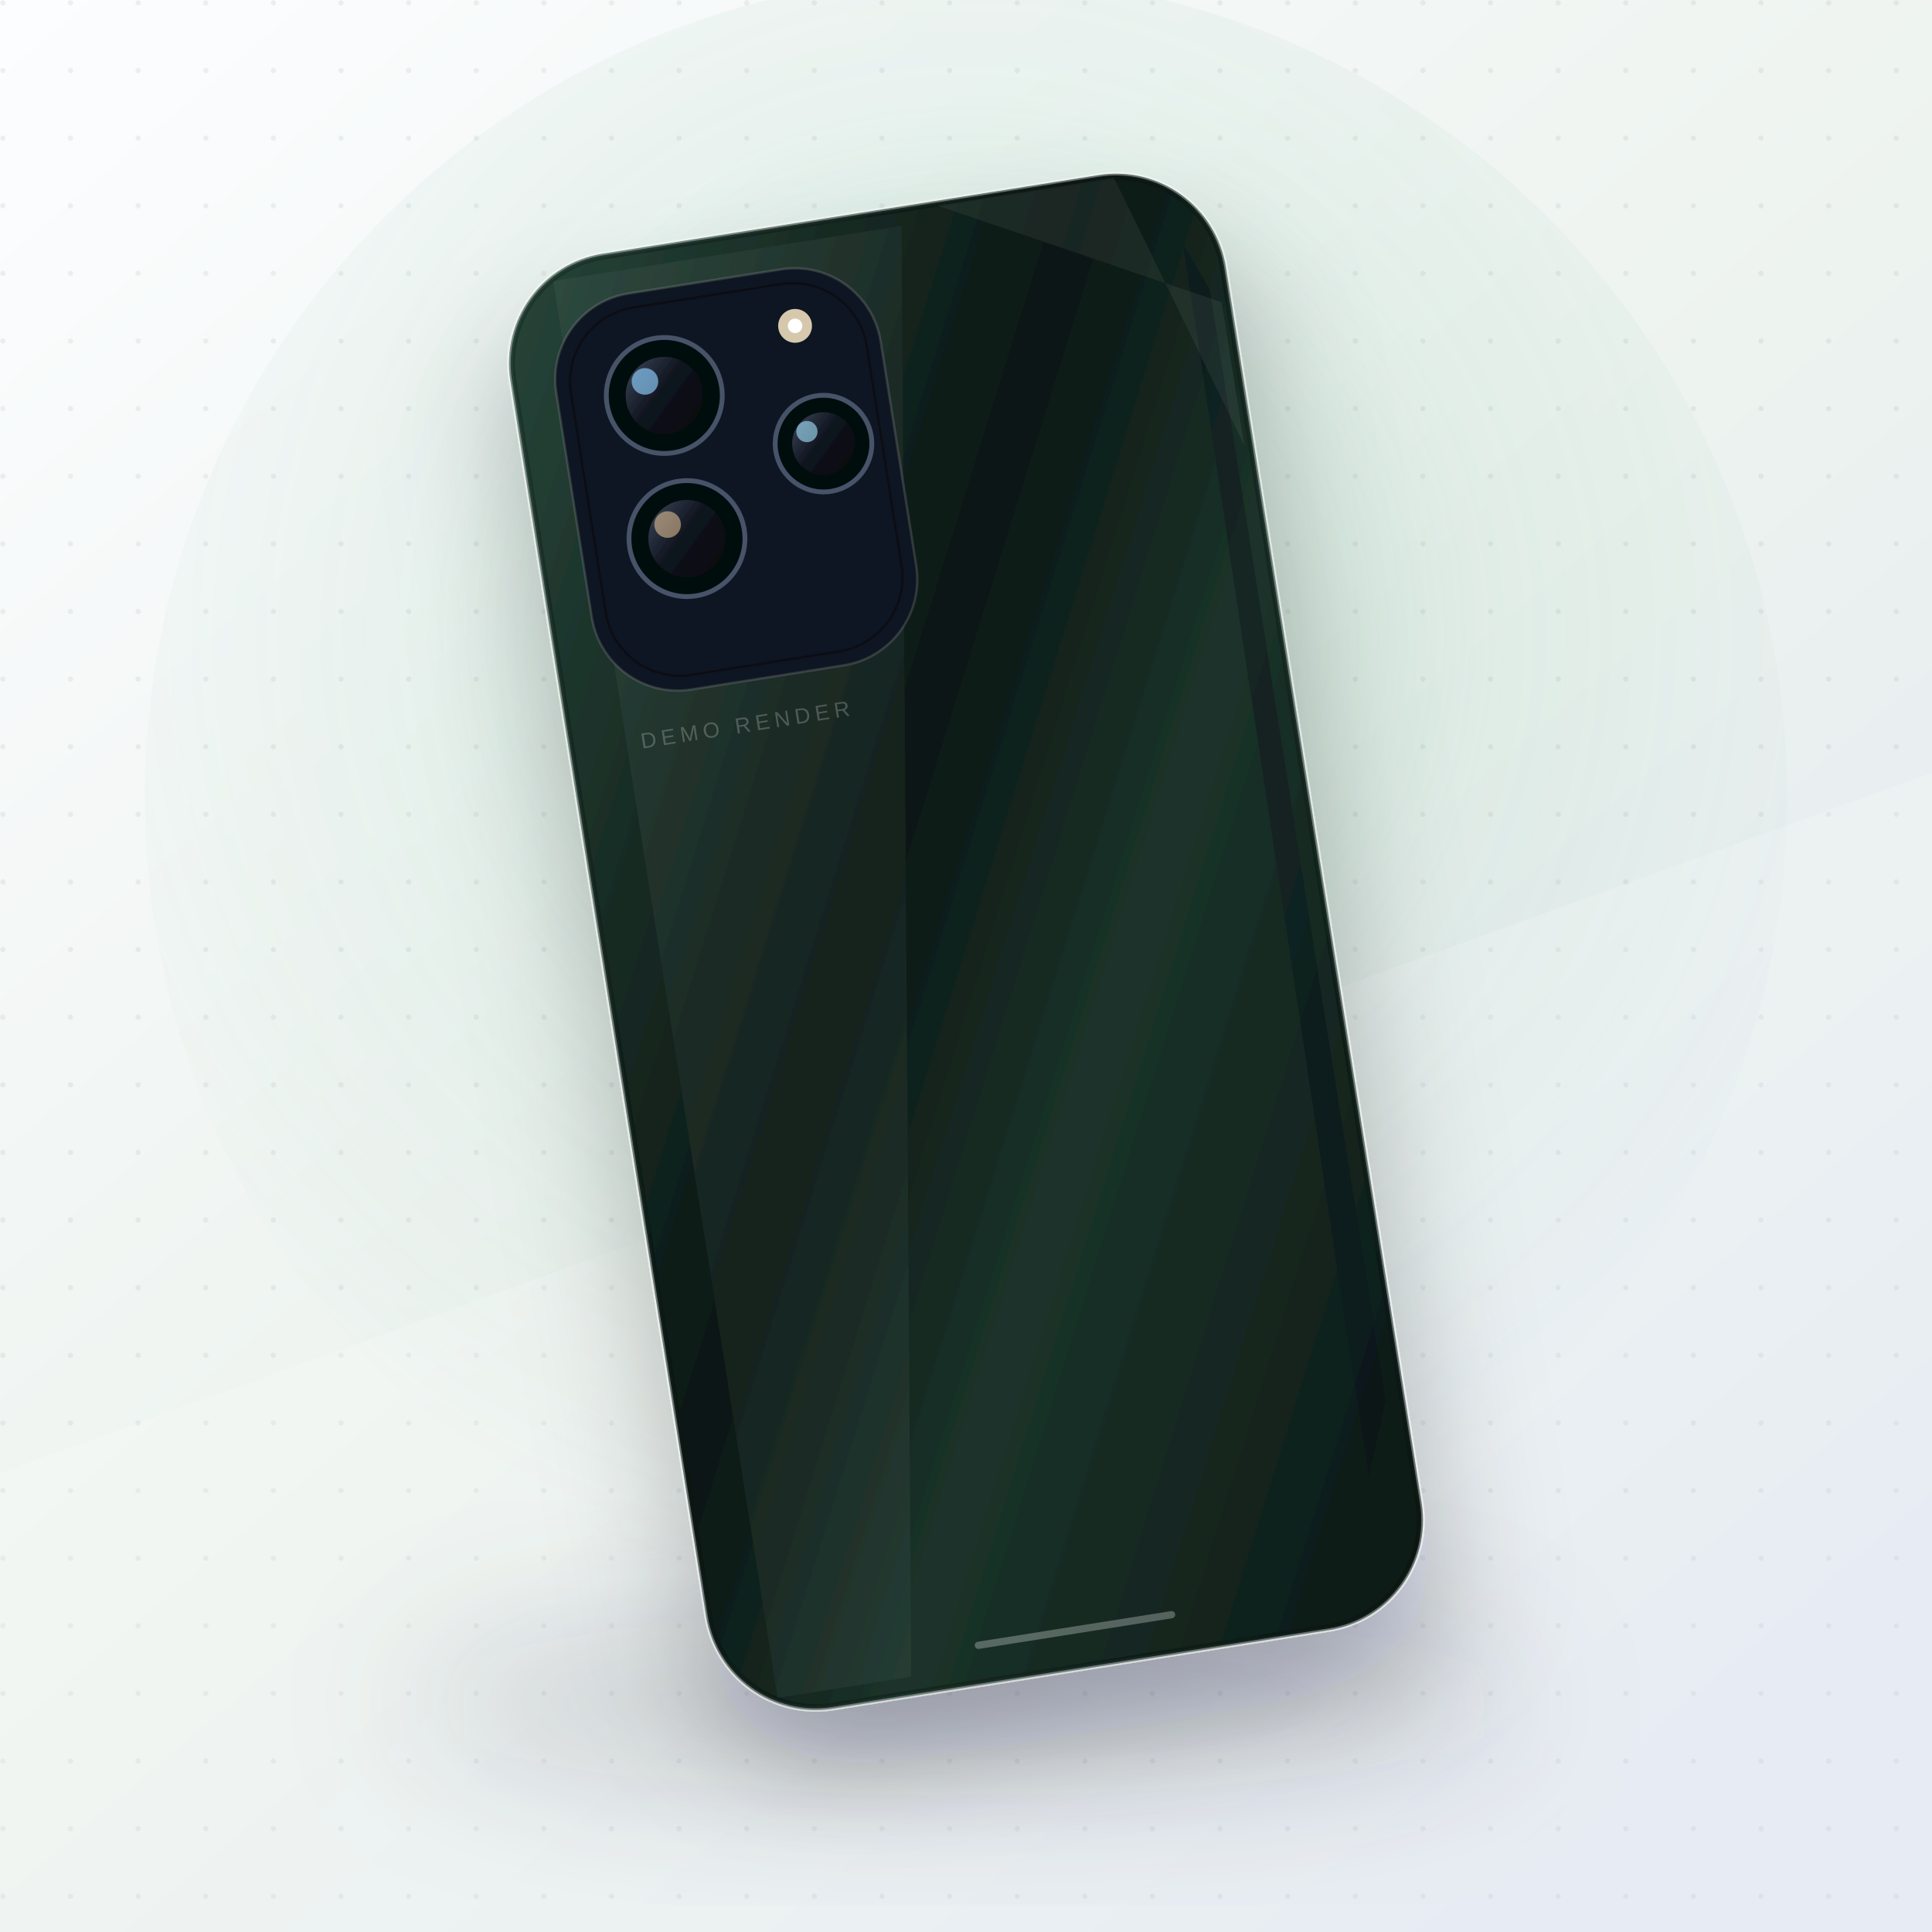
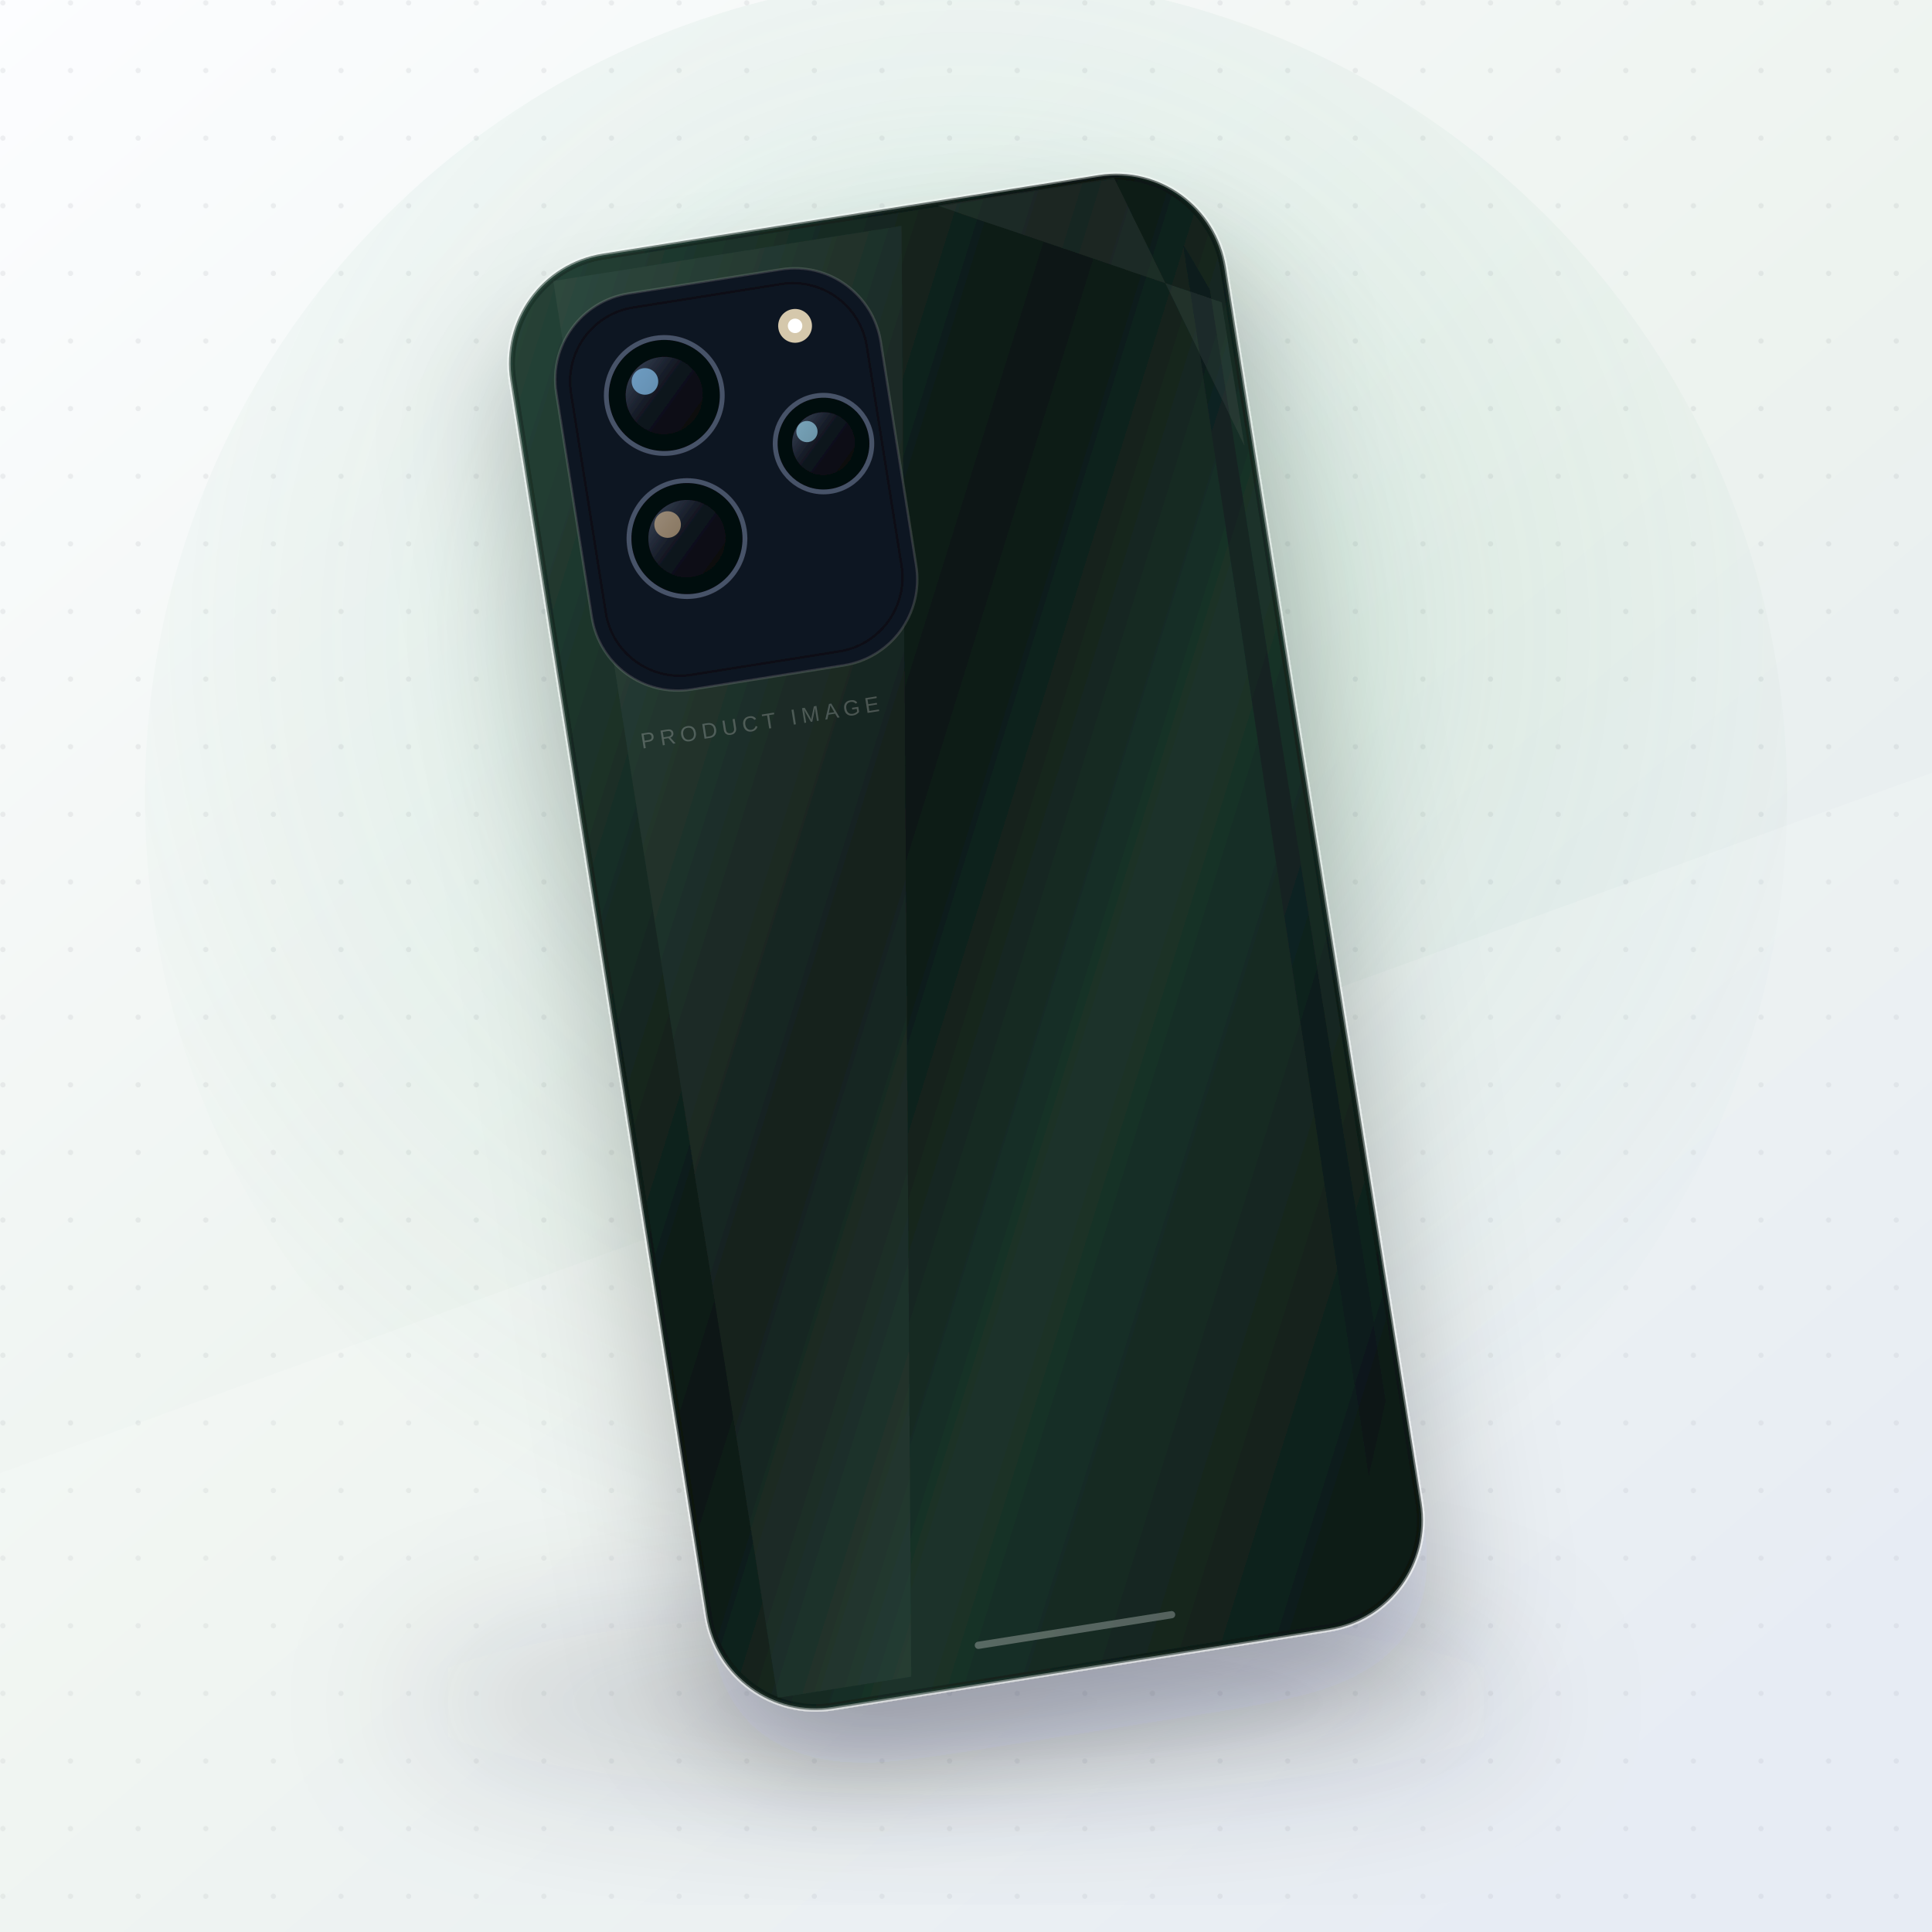
- <svg xmlns="http://www.w3.org/2000/svg" viewBox="0 0 800 800" width="800" height="800" role="img" aria-label="Illustrative product render — demonstration catalogue">
+ <svg xmlns="http://www.w3.org/2000/svg" viewBox="0 0 800 800" width="800" height="800" role="img" aria-label="Product image from the Daima Communications catalogue">
  <defs>
    <linearGradient id="atecnocamon30-bg" x1="0" y1="0" x2=".85" y2="1">
      <stop offset="0" stop-color="#fcfdff" />
      <stop offset=".55" stop-color="#edf3ef" />
      <stop offset="1" stop-color="#e2e8f2" />
    </linearGradient>
    <radialGradient id="atecnocamon30-glow" cx="50%" cy="40%" r="60%">
      <stop offset="0" stop-color="#57a784" stop-opacity=".30" />
      <stop offset=".55" stop-color="#57a784" stop-opacity=".08" />
      <stop offset="1" stop-color="#57a784" stop-opacity="0" />
    </radialGradient>
    <pattern id="atecnocamon30-dots" width="28" height="28" patternUnits="userSpaceOnUse">
      <circle cx="1.2" cy="1.2" r="1.1" fill="#0a1020" opacity=".06" />
    </pattern>
    <filter id="atecnocamon30-sh" x="-60%" y="-60%" width="220%" height="220%">
      <feDropShadow dx="0" dy="26" stdDeviation="24" flood-color="#081020" flood-opacity=".26" />
    </filter>
    <filter id="atecnocamon30-sh-soft" x="-60%" y="-60%" width="220%" height="220%">
      <feDropShadow dx="0" dy="14" stdDeviation="18" flood-color="#081020" flood-opacity=".18" />
    </filter>
    <filter id="atecnocamon30-blur" x="-60%" y="-60%" width="220%" height="220%">
      <feGaussianBlur stdDeviation="30" />
    </filter>
    <filter id="atecnocamon30-blur-s" x="-60%" y="-60%" width="220%" height="220%">
      <feGaussianBlur stdDeviation="8" />
    </filter>
    <linearGradient id="atecnocamon30-sweep" x1="0" y1="0" x2="1" y2="1">
      <stop offset="0" stop-color="#ffffff" stop-opacity=".0" />
      <stop offset=".45" stop-color="#ffffff" stop-opacity=".55" />
      <stop offset=".55" stop-color="#ffffff" stop-opacity=".16" />
      <stop offset="1" stop-color="#ffffff" stop-opacity="0" />
    </linearGradient>
  </defs>
  <defs>
    <linearGradient id="atecnocamon30-body" x1="0" y1="0" x2="1" y2="1">
      <stop offset="0" stop-color="#28463a" />
      <stop offset=".42" stop-color="#0b1713" />
      <stop offset=".62" stop-color="#1b332a" />
      <stop offset="1" stop-color="#0b1713" />
    </linearGradient>
    <linearGradient id="atecnocamon30-frame" x1="0" y1="0" x2="0" y2="1">
      <stop offset="0" stop-color="#28463a" />
      <stop offset=".08" stop-color="#1b332a" />
      <stop offset=".5" stop-color="#0b1713" />
      <stop offset=".92" stop-color="#1b332a" />
      <stop offset="1" stop-color="#28463a" />
    </linearGradient>
    <linearGradient id="atecnocamon30-screen" x1="0" y1="0" x2="1" y2="1">
      <stop offset="0" stop-color="#04231c" />
      <stop offset=".55" stop-color="#12836a" />
      <stop offset="1" stop-color="#8ef2c8" />
    </linearGradient>
    <radialGradient id="atecnocamon30-sglow" cx="30%" cy="24%" r="72%">
      <stop offset="0" stop-color="#8fd8ff" stop-opacity=".9" />
      <stop offset=".5" stop-color="#3f7dff" stop-opacity=".28" />
      <stop offset="1" stop-color="#0a1030" stop-opacity="0" />
    </radialGradient>
    <linearGradient id="atecnocamon30-edge" x1="0" y1="0" x2="1" y2="0">
      <stop offset="0" stop-color="#ffffff" stop-opacity=".55" />
      <stop offset=".18" stop-color="#ffffff" stop-opacity=".05" />
      <stop offset=".82" stop-color="#ffffff" stop-opacity=".03" />
      <stop offset="1" stop-color="#ffffff" stop-opacity=".42" />
    </linearGradient>
    <linearGradient id="atecnocamon30-lens" x1="0" y1="0" x2="1" y2="1">
      <stop offset="0" stop-color="#3f4a5e" />
      <stop offset=".45" stop-color="#10151f" />
      <stop offset="1" stop-color="#03050a" />
    </linearGradient>
    <clipPath id="atecnocamon30-scrclip">
      <rect x="16" y="16" width="268" height="578" rx="34" />
    </clipPath>
  </defs>
  <rect width="800" height="800" fill="url(#atecnocamon30-bg)" />
  <rect width="800" height="800" fill="url(#atecnocamon30-dots)" />
  <circle cx="400" cy="330" r="340" fill="url(#atecnocamon30-glow)" />
  <ellipse cx="400" cy="705" rx="230" ry="38" fill="#0a1020" opacity=".18" filter="url(#atecnocamon30-blur)" />
  <path d="M0 610 L800 320 L800 800 L0 800 Z" fill="#ffffff" opacity=".16" />
  <g transform="translate(400 390) rotate(-9) scale(1) translate(-150 -305)" filter="url(#atecnocamon30-sh)">
    <rect width="300" height="610" rx="46" fill="url(#atecnocamon30-body)" stroke="#ffffff" stroke-opacity=".38" stroke-width="1.4" />
    <rect x="2" y="2" width="296" height="606" rx="44" fill="none" stroke="#000" stroke-opacity=".22" />
    <path d="M284 34 L292 54 L292 520 L280 550 Z" fill="#0a0f1a" opacity=".35" />
    <path d="M24 8 L170 8 L80 602 L24 602 Z" fill="#ffffff" opacity=".045" />
    <path d="M186 2 L260 2 L296 120 L296 60 Z" fill="#ffffff" opacity=".06" />
    <rect x="18" y="18" width="136" height="166" rx="36" fill="#111722" stroke="#ffffff" stroke-opacity=".14" />
    <rect x="24" y="24" width="124" height="154" rx="31" fill="none" stroke="#000" stroke-opacity=".4" />
    <g>
      <circle cx="62" cy="62" r="24" fill="#05080e" stroke="#465268" stroke-width="2" />
      <circle cx="62" cy="62" r="16" fill="url(#atecnocamon30-lens)" />
      <circle cx="55" cy="55" r="5.5" fill="#8fd0ff" opacity=".65" />
      <circle cx="62" cy="122" r="24" fill="#05080e" stroke="#465268" stroke-width="2" />
      <circle cx="62" cy="122" r="16" fill="url(#atecnocamon30-lens)" />
      <circle cx="55" cy="115" r="5.5" fill="#ffd7a1" opacity=".5" />
      <circle cx="124" cy="92" r="20" fill="#05080e" stroke="#465268" stroke-width="2" />
      <circle cx="124" cy="92" r="13" fill="url(#atecnocamon30-lens)" />
      <circle cx="118" cy="86" r="4.4" fill="#a5e6ff" opacity=".6" />
      <circle cx="120" cy="42" r="7" fill="#f7e8c4" opacity=".85" />
      <circle cx="120" cy="42" r="3" fill="#ffffff" />
    </g>
-     <text x="30" y="205" fill="#ffffff" fill-opacity=".22" font-family="Segoe UI, Arial" font-size="9" letter-spacing="2">DEMO RENDER</text>
+     <text x="30" y="205" fill="#ffffff" fill-opacity=".22" font-family="Segoe UI, Arial" font-size="9" letter-spacing="2">PRODUCT IMAGE</text>
    <rect x="108" y="592" width="84" height="3" rx="1.5" fill="#ffffff" opacity=".28" />
  </g>
</svg>
